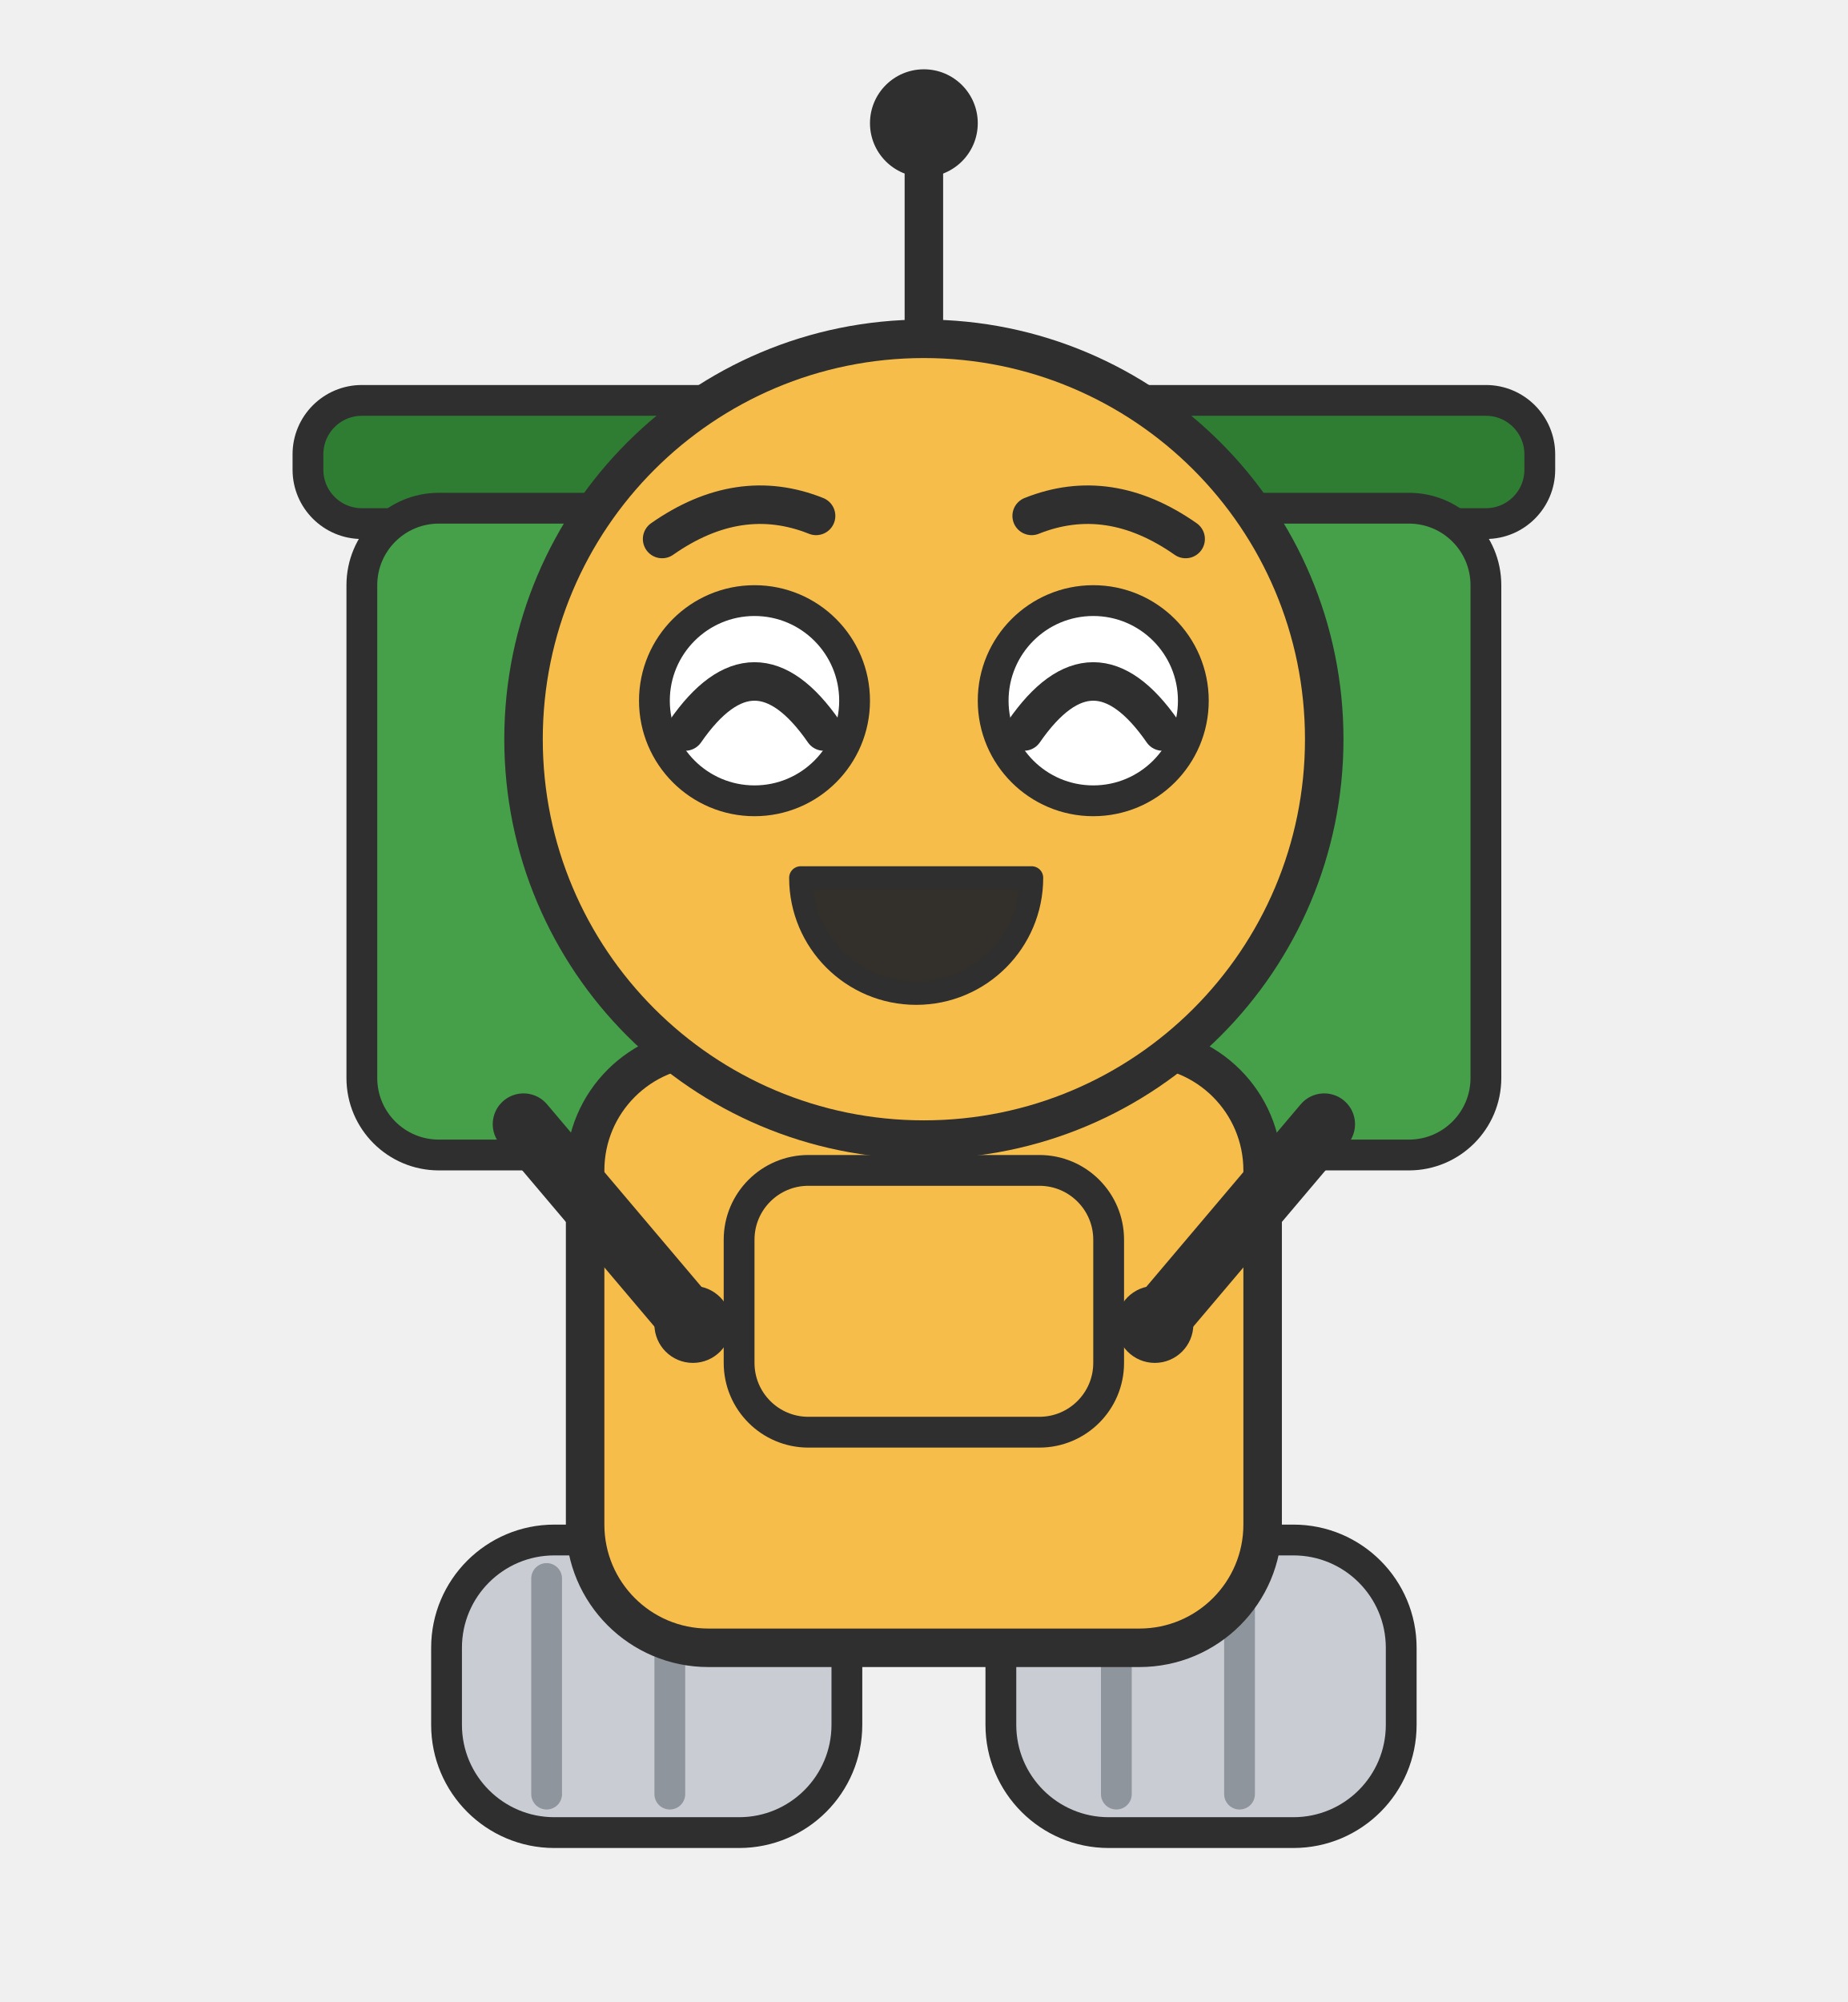
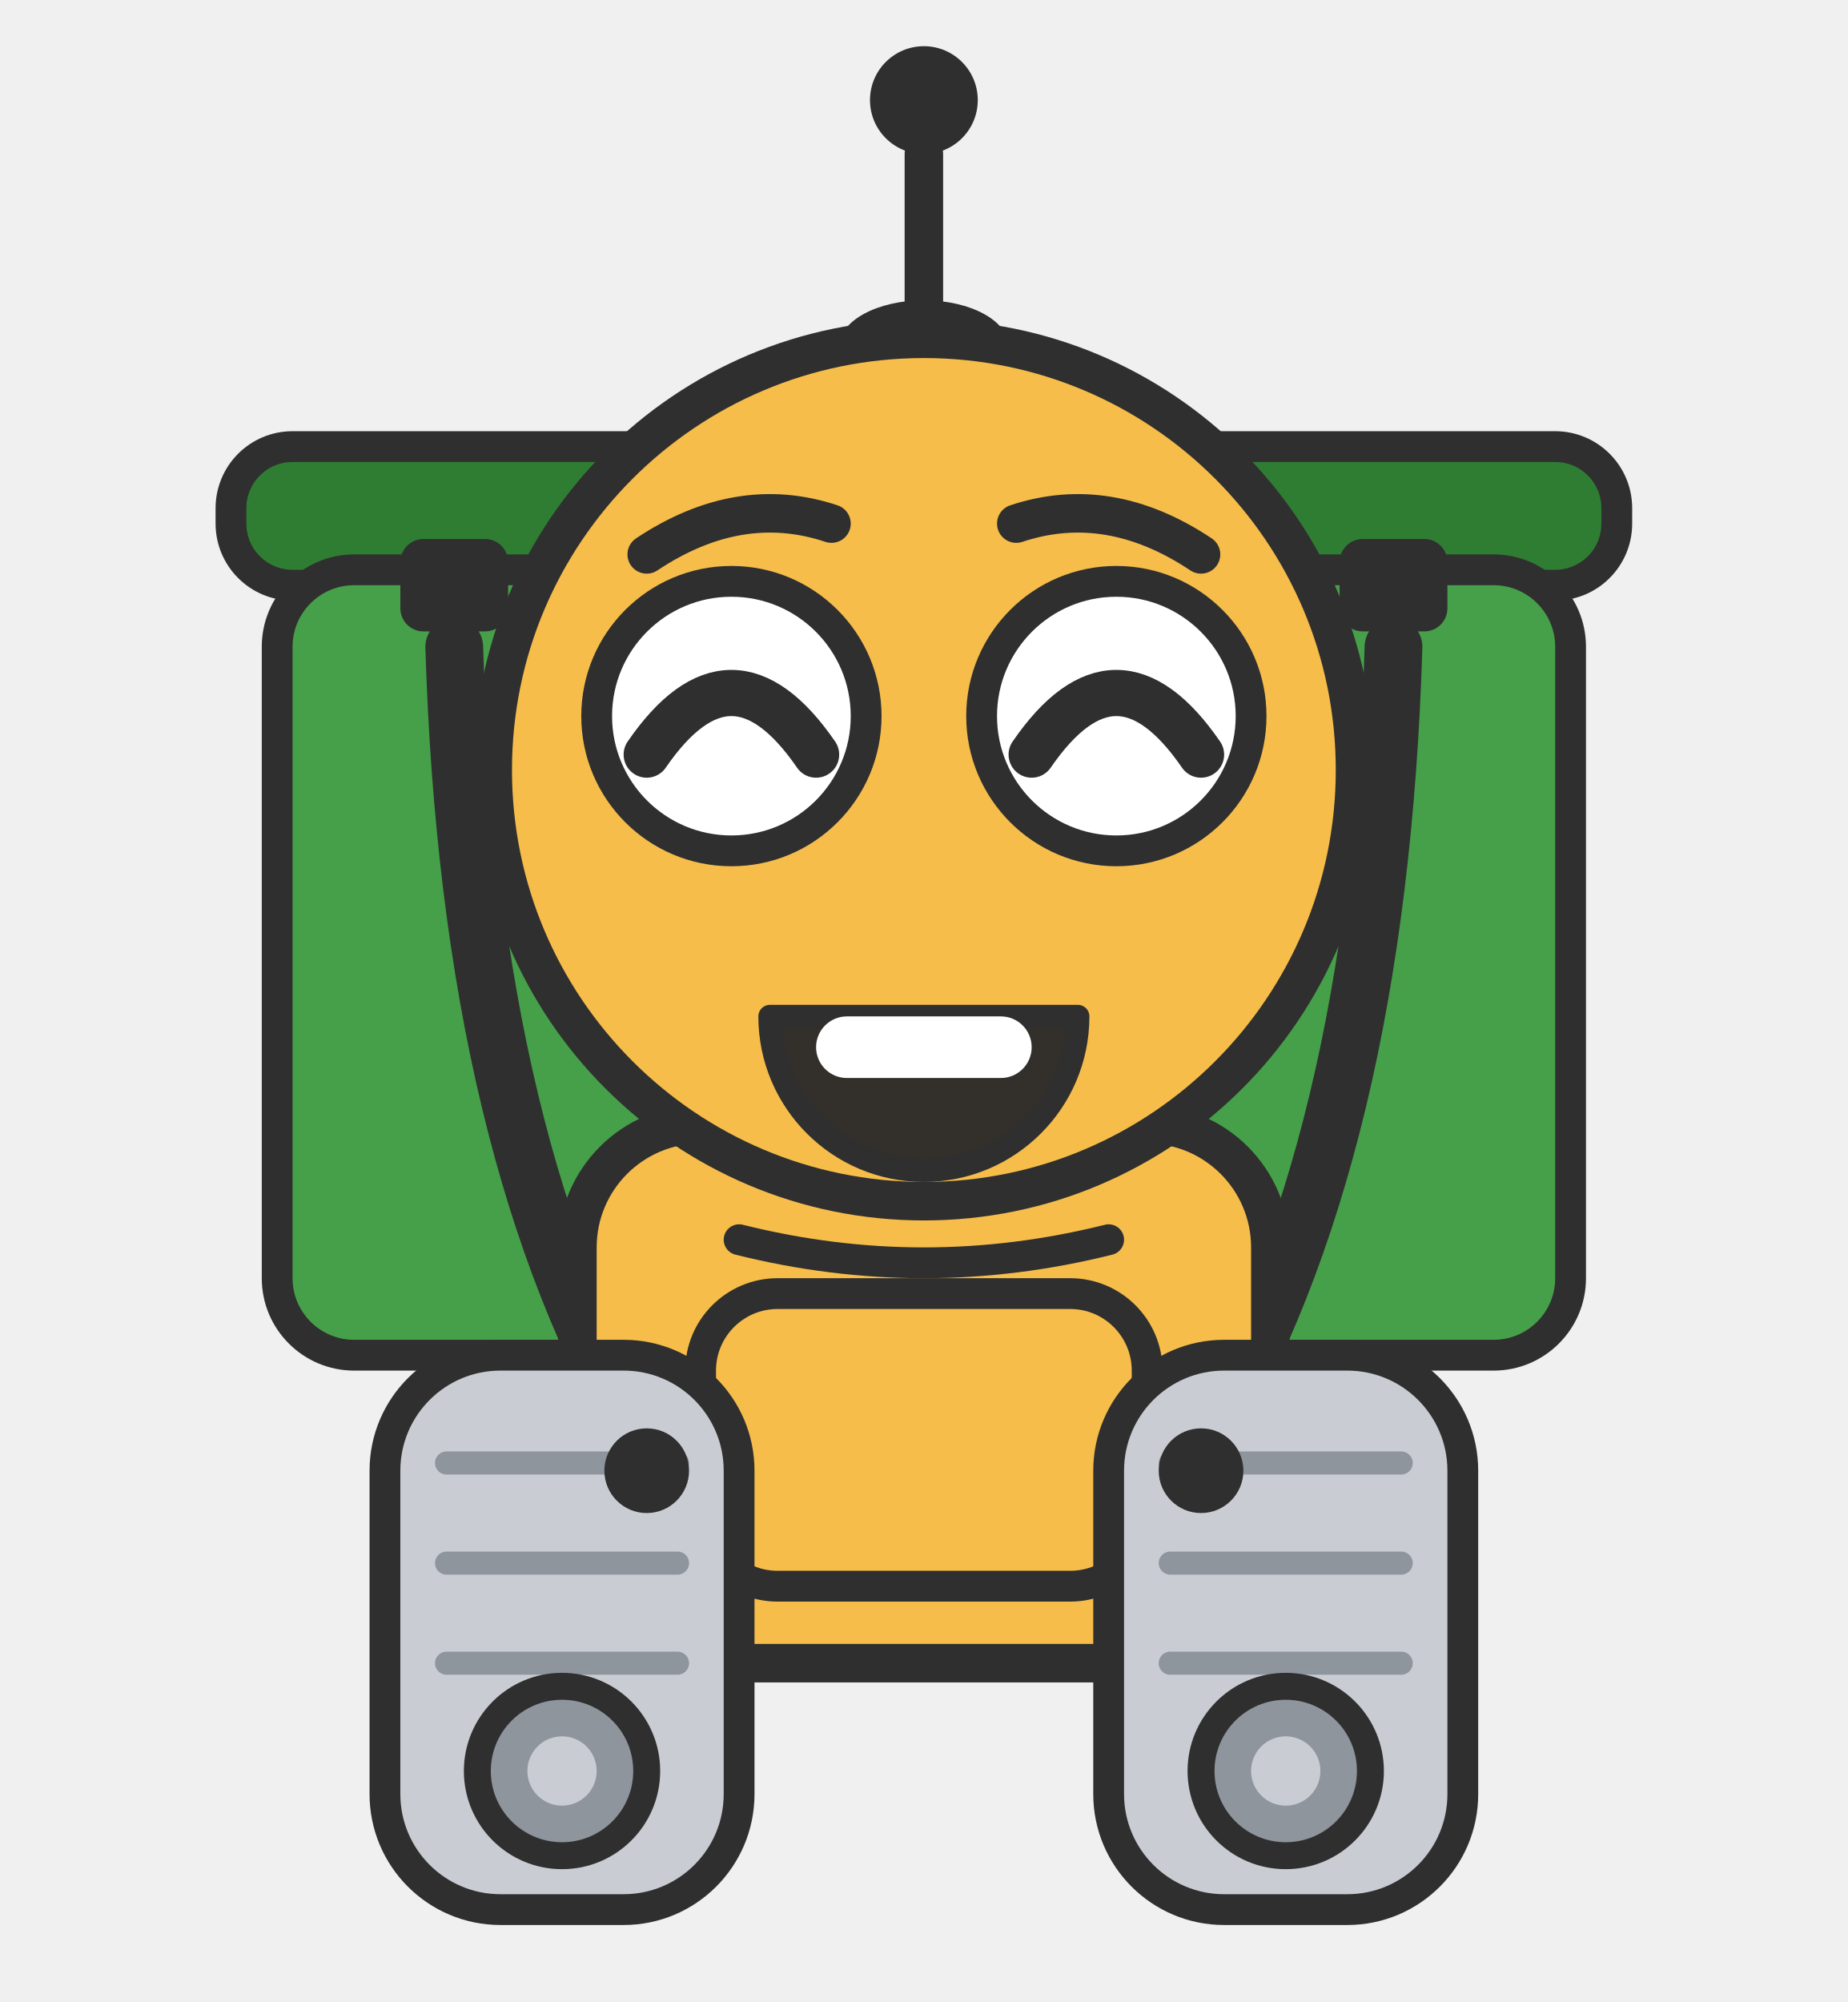
- <svg xmlns="http://www.w3.org/2000/svg" viewBox="0 0 240 260" width="480" height="520">
-   <rect x="40" y="52" width="160" height="16" rx="7" fill="#2F7D33" stroke="#2F2F2F" stroke-width="4" />
-   <rect x="47" y="66" width="146" height="84" rx="10" fill="#45A049" stroke="#2F2F2F" stroke-width="4" />
-   <rect x="58" y="200" width="52" height="38" rx="14" fill="#C9CDD3" stroke="#2F2F2F" stroke-width="4" />
-   <line x1="71" y1="205" x2="71" y2="233" stroke="#8F959D" stroke-width="4" stroke-linecap="round" />
-   <line x1="87" y1="205" x2="87" y2="233" stroke="#8F959D" stroke-width="4" stroke-linecap="round" />
-   <rect x="130" y="200" width="52" height="38" rx="14" fill="#C9CDD3" stroke="#2F2F2F" stroke-width="4" />
-   <line x1="145" y1="205" x2="145" y2="233" stroke="#8F959D" stroke-width="4" stroke-linecap="round" />
-   <line x1="161" y1="205" x2="161" y2="233" stroke="#8F959D" stroke-width="4" stroke-linecap="round" />
-   <rect x="76" y="136" width="88" height="78" rx="16" fill="#F6BD4A" stroke="#2F2F2F" stroke-width="5" />
-   <rect x="96" y="152" width="48" height="34" rx="9" fill="none" stroke="#2F2F2F" stroke-width="4" />
-   <line x1="68" y1="146" x2="90" y2="172" stroke="#2F2F2F" stroke-width="8" stroke-linecap="round" />
-   <circle cx="90" cy="172" r="5" fill="#2F2F2F" />
-   <line x1="172" y1="146" x2="150" y2="172" stroke="#2F2F2F" stroke-width="8" stroke-linecap="round" />
-   <circle cx="150" cy="172" r="5" fill="#2F2F2F" />
-   <line x1="120" y1="22" x2="120" y2="52" stroke="#2F2F2F" stroke-width="5" stroke-linecap="round" />
-   <circle cx="120" cy="16" r="7" fill="#2F2F2F" />
-   <circle cx="120" cy="96" r="52" fill="#F6BD4A" stroke="#2F2F2F" stroke-width="5" />
-   <path d="M 86 70 Q 96 63 106 67" fill="none" stroke="#2F2F2F" stroke-width="5" stroke-linecap="round" />
-   <path d="M 134 67 Q 144 63 154 70" fill="none" stroke="#2F2F2F" stroke-width="5" stroke-linecap="round" />
-   <circle cx="98" cy="91" r="13" fill="#FFFFFF" stroke="#2F2F2F" stroke-width="4" />
-   <path d="M 89 95 Q 98 82 107 95" fill="none" stroke="#2F2F2F" stroke-width="5" stroke-linecap="round" />
-   <circle cx="142" cy="91" r="13" fill="#FFFFFF" stroke="#2F2F2F" stroke-width="4" />
-   <path d="M 133 95 Q 142 82 151 95" fill="none" stroke="#2F2F2F" stroke-width="5" stroke-linecap="round" />
-   <path d="M 104 114 A 15 15 0 0 0 134 114 Z" fill="#332F2B" stroke="#2F2F2F" stroke-width="3" stroke-linejoin="round" />
+ <svg xmlns="http://www.w3.org/2000/svg" viewBox="0 0 240 260" width="120" height="130">
+   <rect x="30" y="58" width="180" height="18" rx="8" fill="#2F7D33" stroke="#2F2F2F" stroke-width="4" />
+   <rect x="36" y="74" width="168" height="102" rx="10" fill="#45A049" stroke="#2F2F2F" stroke-width="4" />
+   <rect x="52" y="70" width="14" height="12" rx="3" fill="#2F2F2F" />
+   <rect x="174" y="70" width="14" height="12" rx="3" fill="#2F2F2F" />
+   <path d="M 59 84 Q 61 150 84 188" fill="none" stroke="#2F2F2F" stroke-width="7.5" stroke-linecap="round" />
+   <path d="M 181 84 Q 179 150 156 188" fill="none" stroke="#2F2F2F" stroke-width="7.5" stroke-linecap="round" />
+   <rect x="75" y="146" width="90" height="70" rx="16" fill="#F6BD4A" stroke="#2F2F2F" stroke-width="5" />
+   <path d="M 96 161 Q 120 167 144 161" fill="none" stroke="#2F2F2F" stroke-width="4" stroke-linecap="round" />
+   <rect x="91" y="168" width="58" height="38" rx="10" fill="none" stroke="#2F2F2F" stroke-width="4" />
+   <rect x="50" y="176" width="46" height="72" rx="15" fill="#C9CDD3" stroke="#2F2F2F" stroke-width="4" />
+   <line x1="58" y1="190" x2="88" y2="190" stroke="#8F959D" stroke-width="3" stroke-linecap="round" />
+   <line x1="58" y1="203" x2="88" y2="203" stroke="#8F959D" stroke-width="3" stroke-linecap="round" />
+   <line x1="58" y1="216" x2="88" y2="216" stroke="#8F959D" stroke-width="3" stroke-linecap="round" />
+   <circle cx="73" cy="230" r="11" fill="#8F959D" stroke="#2F2F2F" stroke-width="3.5" />
+   <circle cx="73" cy="230" r="4.5" fill="#C9CDD3" />
+   <rect x="144" y="176" width="46" height="72" rx="15" fill="#C9CDD3" stroke="#2F2F2F" stroke-width="4" />
+   <line x1="152" y1="190" x2="182" y2="190" stroke="#8F959D" stroke-width="3" stroke-linecap="round" />
+   <line x1="152" y1="203" x2="182" y2="203" stroke="#8F959D" stroke-width="3" stroke-linecap="round" />
+   <line x1="152" y1="216" x2="182" y2="216" stroke="#8F959D" stroke-width="3" stroke-linecap="round" />
+   <circle cx="167" cy="230" r="11" fill="#8F959D" stroke="#2F2F2F" stroke-width="3.5" />
+   <circle cx="167" cy="230" r="4.5" fill="#C9CDD3" />
+   <circle cx="84" cy="191" r="5.5" fill="#2F2F2F" />
+   <circle cx="156" cy="191" r="5.5" fill="#2F2F2F" />
+   <line x1="120" y1="20" x2="120" y2="50" stroke="#2F2F2F" stroke-width="5" stroke-linecap="round" />
+   <circle cx="120" cy="13" r="7" fill="#2F2F2F" />
+   <ellipse cx="120" cy="45" rx="11" ry="6" fill="#2F2F2F" />
+   <circle cx="120" cy="100" r="56" fill="#F6BD4A" stroke="#2F2F2F" stroke-width="5" />
+   <path d="M 84 72 Q 96 64 108 68" fill="none" stroke="#2F2F2F" stroke-width="5" stroke-linecap="round" />
+   <path d="M 132 68 Q 144 64 156 72" fill="none" stroke="#2F2F2F" stroke-width="5" stroke-linecap="round" />
+   <circle cx="95" cy="93" r="17.5" fill="#FFFFFF" stroke="#2F2F2F" stroke-width="4" />
+   <path d="M 84 98 Q 95 82 106 98" fill="none" stroke="#2F2F2F" stroke-width="6" stroke-linecap="round" />
+   <circle cx="145" cy="93" r="17.5" fill="#FFFFFF" stroke="#2F2F2F" stroke-width="4" />
+   <path d="M 134 98 Q 145 82 156 98" fill="none" stroke="#2F2F2F" stroke-width="6" stroke-linecap="round" />
+   <path d="M 100 132 A 20 20 0 0 0 140 132 Z" fill="#332F2B" stroke="#2F2F2F" stroke-width="3" stroke-linejoin="round" />
+   <rect x="106" y="132" width="28" height="8" rx="4" fill="#FFFFFF" />
</svg>
